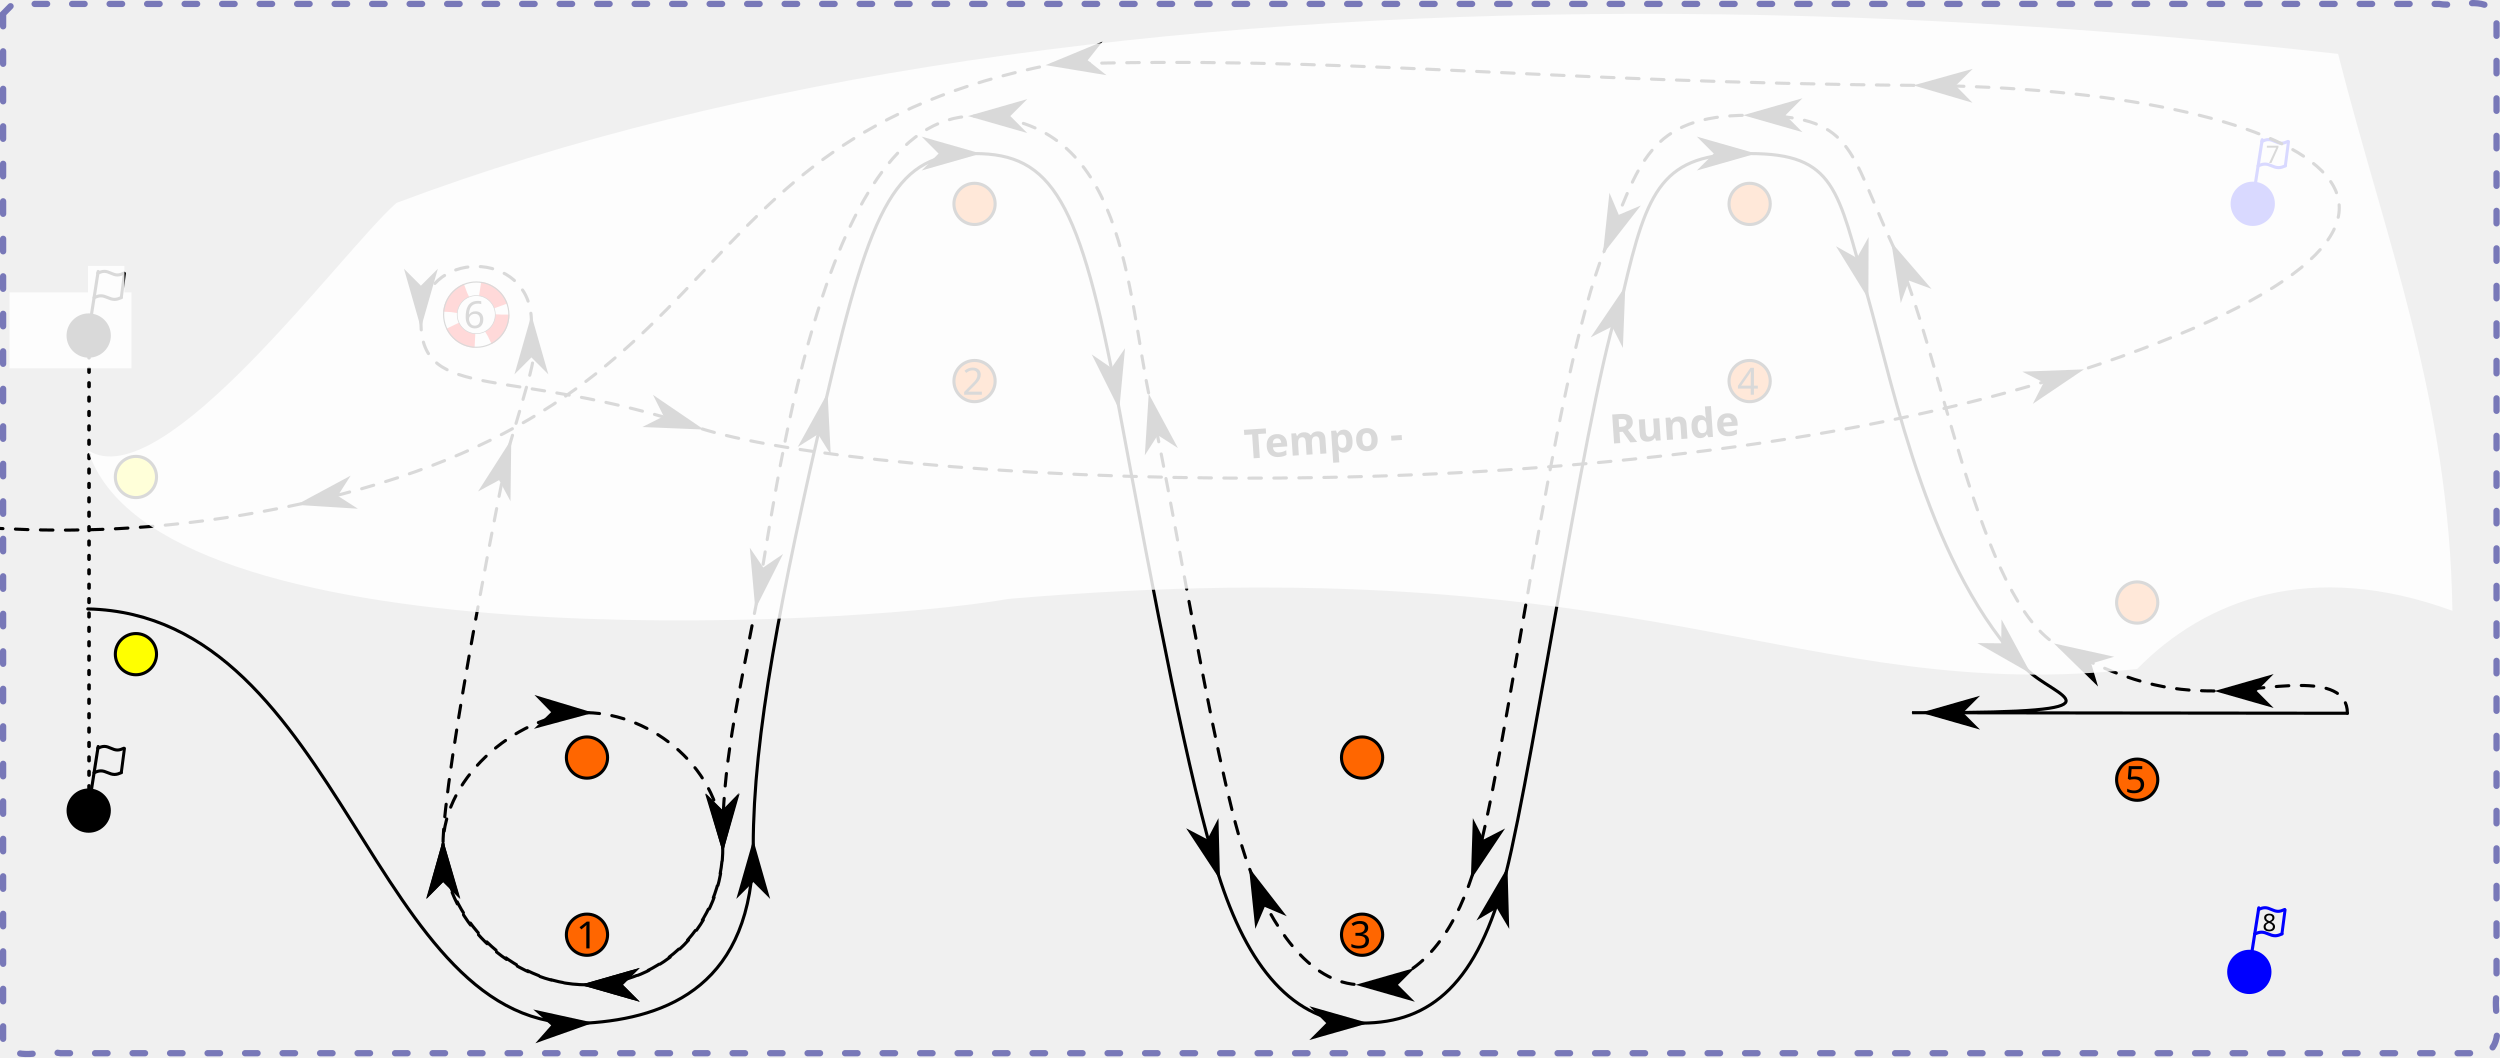
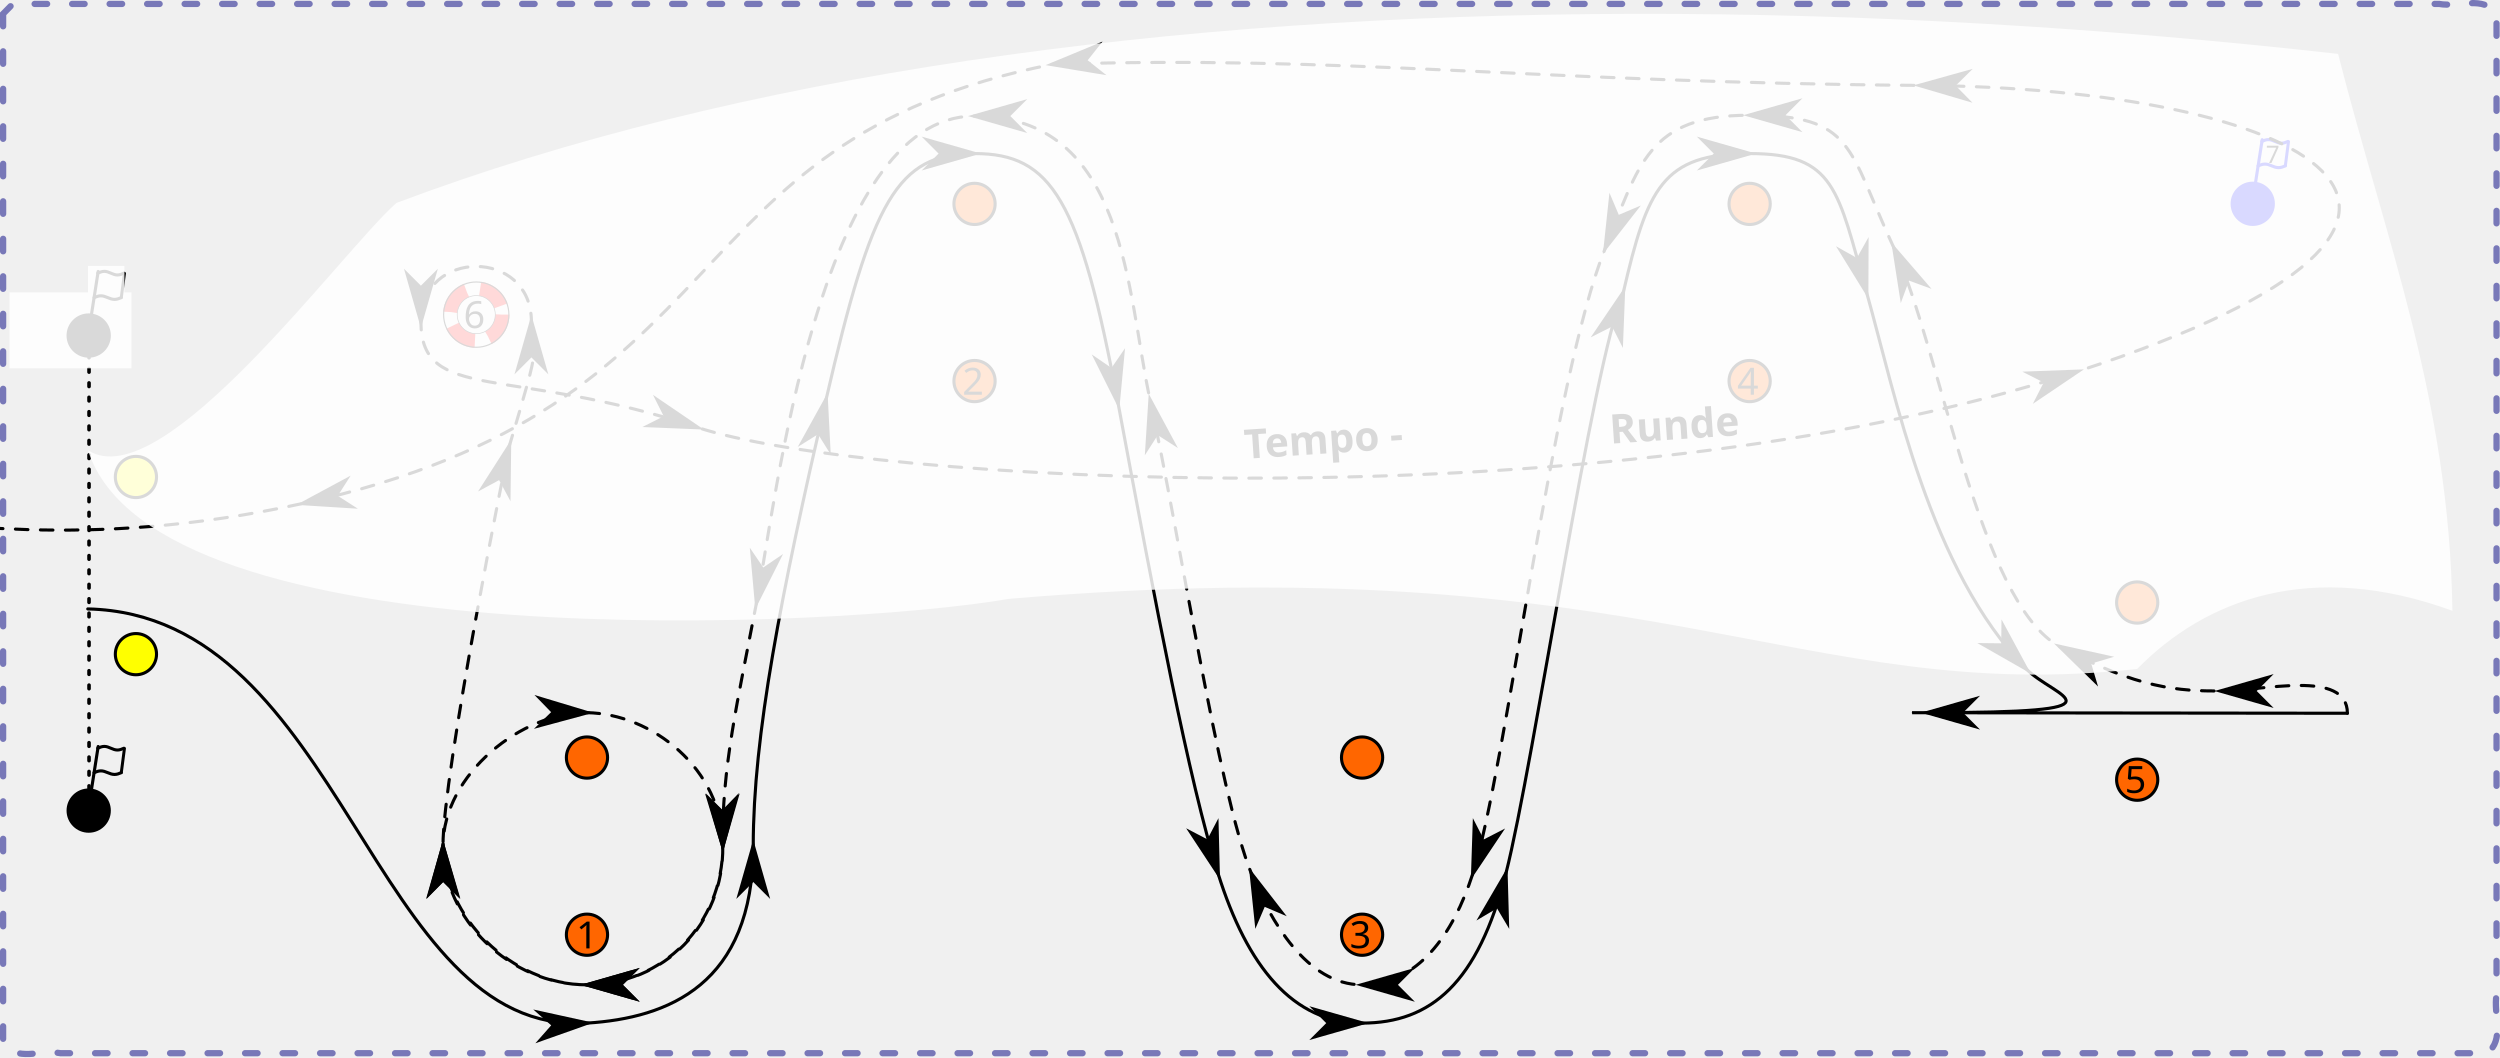
<svg xmlns="http://www.w3.org/2000/svg" version="1.0" id="svg3641" height="360.829" width="853.326" style="enable-background:new" xml:space="preserve">
  <defs id="arrows">
    <marker id="RazorWire" refX="0" refY="0" orient="auto" style="overflow:visible">
      <path id="path5527" style="fill:#34ff00;fill-opacity:1;fill-rule:evenodd;stroke:#34ff00;stroke-width:0.085pt;stroke-opacity:1" d="M 0.019,-0.632 V 0.595 L -6.621,2.568 H 9.113 L 2.979,0.595 V -0.632 L 9.166,-2.472 H -6.594 Z" />
    </marker>
    <marker orient="auto" refY="0" refX="0" id="Scissors" style="overflow:visible">
      <path id="schere" d="M 9.696,-3.847 C 8.661,-5.095 6.794,-5.052 5.4,-4.515 l -8.76,3.283 c -2.548,-1.394 -5.065,-0.995 -5.065,-1.673 0,-0.53 0.487,-0.414 0.414,-1.795 -0.07,-1.326 -1.454,-2.307 -2.763,-2.22 -1.309,-0.008 -2.666,0.995 -2.678,2.379 -0.098,1.393 1.074,2.688 2.461,2.779 1.624,0.242 4.499,-0.742 5.848,1.676 C -6.148,1.766 -7.931,1.771 -9.543,1.679 -10.882,1.602 -12.489,1.985 -13.128,3.301 c -0.617,1.261 -0.012,3.056 1.405,3.442 1.43,0.525 3.393,-0.138 3.733,-1.782 0.262,-1.267 -0.635,-1.862 -0.291,-2.322 0.26,-0.347 1.91,-0.146 4.85,-1.466 L 6.055,4.515 C 7.253,4.85 8.718,4.839 9.78,3.66 L -0.055,-0.057 Z M -9.832,-5.874 c 1.381,0.771 1.268,2.862 -0.167,3.268 -1.298,0.452 -2.956,-0.81 -2.542,-2.216 0.242,-1.154 1.764,-1.579 2.709,-1.052 z m 0.06,8.552 c 1.441,0.532 1.196,2.97 -0.269,3.298 -0.972,0.337 -2.361,-0.148 -2.459,-1.293 -0.189,-1.392 1.446,-2.65 2.728,-2.005 z" style="fill:#34ff00;fill-opacity:1;stroke:#34ff00;stroke-width:1.067;stroke-opacity:1" />
    </marker>
    <marker orient="auto" refY="0" refX="0" id="Legs" style="overflow:visible">
      <g id="g5494" transform="scale(-0.7)" style="fill:#34ff00;fill-opacity:1;stroke:#34ff00;stroke-opacity:1">
        <g id="g5496" transform="matrix(0,-1,-1,0,22.0892,22.73484)" style="fill:#34ff00;fill-opacity:1;stroke:#34ff00;stroke-opacity:1">
          <path id="path5498" d="m 22.636,22.054 c -7.371,5.036 -2.618,7.047 -6.23,14.339" style="fill:#34ff00;fill-opacity:1;fill-rule:evenodd;stroke:#34ff00;stroke-width:1.067pt;stroke-opacity:1" />
          <path id="path5500" d="m 22.825,21.918 c -1.451,8.904 3.772,9.355 4.805,14.747" style="fill:#34ff00;fill-opacity:1;fill-rule:evenodd;stroke:#34ff00;stroke-width:1.067pt;stroke-opacity:1" />
        </g>
        <path id="path5502" d="m -15.029,-7.181 -0.984,4.313 4.227,-1.305 z" style="fill:#34ff00;fill-opacity:1;fill-rule:evenodd;stroke:#34ff00;stroke-width:1.067pt;stroke-opacity:1" />
        <path id="path5504" d="m -16.23,4.861 1.999,3.946 2.418,-3.704 z" style="fill:#34ff00;fill-opacity:1;fill-rule:evenodd;stroke:#34ff00;stroke-width:1.067pt;stroke-opacity:1" />
      </g>
    </marker>
    <linearGradient id="linearGradient5477">
      <stop style="stop-color:#57e307;stop-opacity:1;" offset="0" id="stop5479" />
    </linearGradient>
    <marker style="overflow:visible" id="Arrow1Lend" refX="0" refY="0" orient="auto">
      <path style="fill-rule:evenodd;stroke:#000000;stroke-width:0.853pt;marker-start:none" d="M -10.667,0 -14.933,4.267 0,0 -14.933,-4.267 Z" id="path3104" />
    </marker>
    <marker style="overflow:visible" id="Arrow1Lstart" refX="0" refY="0" orient="auto">
      <path style="fill-rule:evenodd;stroke:#000000;stroke-width:0.853pt;marker-start:none" d="M 10.667,0 14.933,-4.267 0,0 14.933,4.267 Z" id="path3282" />
    </marker>
    <marker style="overflow:visible" id="Arrow1Lstart-7" refX="0" refY="0" orient="auto">
      <path style="fill-rule:evenodd;stroke:#000000;stroke-width:0.853pt;marker-start:none" d="M 10.667,0 14.933,-4.267 0,0 14.933,4.267 Z" id="path3282-4" />
    </marker>
    <marker style="overflow:visible" id="Arrow1Lend-6" refX="0" refY="0" orient="auto">
      <path style="fill-rule:evenodd;stroke:#000000;stroke-width:0.853pt;marker-start:none" d="M -10.667,0 -14.933,4.267 0,0 -14.933,-4.267 Z" id="path3104-0" />
    </marker>
  </defs>
  <g transform="translate(-215.4445,-435.3955)" style="display:inline" id="Parcours">
    <defs id="defs2076" />
    <g id="g1" />
    <g id="layer6" style="display:inline">
      <g transform="translate(18.94796,85.04597)" id="Zeitnahme" style="display:inline">
        <g id="g13156" transform="translate(-177.6378,-94.48819)">
          <path style="fill:#000000;fill-opacity:1;stroke:#000000;stroke-width:1.762" d="m 411.087,559.37 c 0,-3.685 -2.986,-6.678 -6.678,-6.678 -3.683,0 -6.678,2.987 -6.678,6.678 0,3.685 2.987,6.678 6.678,6.678 3.685,0 6.678,-2.987 6.678,-6.678 z" id="Zeit_oben" />
        </g>
        <g id="g13172" transform="translate(-177.6378,67.66194)">
          <path style="fill:#000000;fill-opacity:1;stroke:#000000;stroke-width:1.762" d="m 411.087,559.37 c 0,-3.685 -2.986,-6.678 -6.678,-6.678 -3.683,0 -6.678,2.987 -6.678,6.678 0,3.685 2.987,6.678 6.678,6.678 3.685,0 6.678,-2.987 6.678,-6.678 z" id="Zeit_unten" />
        </g>
        <path style="fill:none;stroke:#000000;stroke-width:1.228;stroke-linecap:round;stroke-linejoin:miter;stroke-miterlimit:4;stroke-dasharray:1.228, 3.684;stroke-dashoffset:0;stroke-opacity:1" d="m 226.886,466.315 c 0,23.379 0,46.759 0,70.138 0,19.991 0,67.885 0,87.271" id="path14169" />
      </g>
      <g transform="translate(113.4362,157.2769)" id="Tor1" style="display:inline;fill:#ff6600">
        <path style="fill:#ff6600;stroke:#000000;stroke-width:1.056" d="m 309.393,536.693 c 0,-3.883 -3.149,-7.032 -7.031,-7.032 -3.881,0 -7.031,3.148 -7.031,7.032 0,3.883 3.15,7.031 7.031,7.031 3.882,0 7.031,-3.147 7.031,-7.031 z" id="Tor1_innen" />
        <path style="fill:#ff6600;stroke:#000000;stroke-width:1.056" d="m 309.393,597.166 c 0,-3.883 -3.149,-7.032 -7.031,-7.032 -3.881,0 -7.031,3.148 -7.031,7.032 0,3.883 3.15,7.031 7.031,7.031 3.882,0 7.031,-3.147 7.031,-7.031 z" id="Tor1_aussen" />
      </g>
      <g transform="translate(226.8221,-31.69941)" id="Tor2" style="display:inline;fill:#ff6600">
        <path style="fill:#ff6600;stroke:#000000;stroke-width:1.056" d="m 328.291,536.693 c 0,-3.883 -3.149,-7.032 -7.031,-7.032 -3.881,0 -7.031,3.148 -7.031,7.032 0,3.883 3.15,7.031 7.031,7.031 3.882,0 7.031,-3.147 7.031,-7.031 z" id="Tor2_aussen" />
        <path style="fill:#ff6600;stroke:#000000;stroke-width:1.056" d="m 328.291,597.166 c 0,-3.883 -3.149,-7.032 -7.031,-7.032 -3.881,0 -7.031,3.148 -7.031,7.032 0,3.883 3.15,7.031 7.031,7.031 3.882,0 7.031,-3.147 7.031,-7.031 z" id="Tor2_innen" />
      </g>
      <g transform="translate(340.2078,157.2769)" id="Tor3" style="display:inline;fill:#ff6600">
        <path style="fill:#ff6600;stroke:#000000;stroke-width:1.056" d="m 347.189,536.693 c 0,-3.883 -3.149,-7.032 -7.031,-7.032 -3.881,0 -7.031,3.148 -7.031,7.032 0,3.883 3.15,7.031 7.031,7.031 3.882,0 7.031,-3.147 7.031,-7.031 z" id="Tor3_innen" />
        <path style="fill:#ff6600;stroke:#000000;stroke-width:1.056" d="m 347.189,597.166 c 0,-3.883 -3.149,-7.032 -7.031,-7.032 -3.881,0 -7.031,3.148 -7.031,7.032 0,3.883 3.15,7.031 7.031,7.031 3.882,0 7.031,-3.147 7.031,-7.031 z" id="Tor3_aussen" />
      </g>
      <g transform="translate(453.5935,-31.69941)" id="Tor4" style="display:inline;fill:#ff6600">
        <path style="fill:#ff6600;stroke:#000000;stroke-width:1.056" d="m 366.086,536.693 c 0,-3.883 -3.149,-7.032 -7.031,-7.032 -3.881,0 -7.031,3.148 -7.031,7.032 0,3.883 3.15,7.031 7.031,7.031 3.882,0 7.031,-3.147 7.031,-7.031 z" id="Tor4_aussen" />
        <path style="fill:#ff6600;stroke:#000000;stroke-width:1.056" d="m 366.086,597.166 c 0,-3.883 -3.149,-7.032 -7.031,-7.032 -3.881,0 -7.031,3.148 -7.031,7.032 0,3.883 3.15,7.031 7.031,7.031 3.882,0 7.031,-3.147 7.031,-7.031 z" id="Tor4_innen" />
      </g>
      <g transform="translate(566.9793,104.3635)" id="Tor5" style="display:inline;fill:#ff6600">
        <path style="fill:#ff6600;stroke:#000000;stroke-width:1.056" d="m 384.984,536.693 c 0,-3.883 -3.149,-7.032 -7.031,-7.032 -3.881,0 -7.031,3.148 -7.031,7.032 0,3.883 3.15,7.031 7.031,7.031 3.882,0 7.031,-3.147 7.031,-7.031 z" id="Tor5_oben" />
        <path style="fill:#ff6600;stroke:#000000;stroke-width:1.056" d="m 384.984,597.166 c 0,-3.883 -3.149,-7.032 -7.031,-7.032 -3.881,0 -7.031,3.148 -7.031,7.032 0,3.883 3.15,7.031 7.031,7.031 3.882,0 7.031,-3.147 7.031,-7.031 z" id="Tor5_unten" />
      </g>
      <g transform="translate(18.94796,138.3793)" id="Schikane" style="display:inline">
        <g style="fill:none" id="Ring">
          <ellipse id="path8826" style="fill:none;stroke:#ff0000;stroke-width:4.821;stroke-linecap:butt;stroke-linejoin:round;stroke-miterlimit:4;stroke-dasharray:9.643, 4.821;stroke-dashoffset:0;stroke-opacity:1" cx="359.055" cy="404.409" rx="8.928" ry="8.928" />
          <ellipse style="display:inline;fill:none;stroke:#000000;stroke-width:0.229;stroke-linecap:round;stroke-linejoin:round;stroke-miterlimit:4;stroke-dasharray:none;stroke-dashoffset:0;stroke-opacity:1" id="path3620" cx="359.055" cy="404.409" rx="6.5" ry="6.5" />
          <ellipse style="display:inline;fill:none;stroke:#000000;stroke-width:0.393;stroke-linecap:round;stroke-linejoin:round;stroke-miterlimit:4;stroke-dasharray:none;stroke-dashoffset:0;stroke-opacity:1" id="path2733" cx="359.055" cy="404.409" rx="11.142" ry="11.142" />
        </g>
      </g>
      <g transform="translate(-40.52031,61.51377)" id="StartZiel" style="display:inline">
        <path style="fill:#ffff00;stroke:#000000;stroke-width:1.056" d="m 309.393,536.693 c 0,-3.883 -3.149,-7.032 -7.031,-7.032 -3.881,0 -7.031,3.148 -7.031,7.032 0,3.883 3.15,7.031 7.031,7.031 3.882,0 7.031,-3.147 7.031,-7.031 z" id="StartZiel_oben" />
        <path style="fill:#ffff00;stroke:#000000;stroke-width:1.056" d="m 309.393,597.166 c 0,-3.883 -3.149,-7.032 -7.031,-7.032 -3.881,0 -7.031,3.148 -7.031,7.032 0,3.883 3.15,7.031 7.031,7.031 3.882,0 7.031,-3.147 7.031,-7.031 z" id="StartZiel_unten" />
      </g>
    </g>
  </g>
  <g transform="translate(-215.4445,-435.3955)" style="display:inline" id="ParcoursLabel">
    <defs id="defs2832" />
    <g id="g3113" style="display:inline">
      <text xml:space="preserve" style="font-style:normal;font-weight:normal;font-size:12.8px;line-height:0%;font-family:'Arial Black';display:inline;fill:#000000;fill-opacity:1;stroke:none;stroke-width:1.067" x="373.691" y="547.37" id="Nummer_Schikane">
        <tspan id="tspan3032" x="373.691" y="547.37" style="font-size:12.8px;line-height:1.25;stroke-width:1.067">6</tspan>
      </text>
      <text xml:space="preserve" style="font-style:normal;font-weight:normal;font-size:12.8px;line-height:0%;font-family:'Arial Black';display:inline;fill:#000000;fill-opacity:1;stroke:none;stroke-width:1.067" x="412.13" y="759.102" id="Nummer_Tor1">
        <tspan id="tspan3036" x="412.13" y="759.102" style="font-size:12.8px;line-height:1.25;stroke-width:1.067">1</tspan>
      </text>
      <text xml:space="preserve" style="font-style:normal;font-weight:normal;font-size:12.8px;line-height:0%;font-family:'Arial Black';display:inline;fill:#000000;fill-opacity:1;stroke:none;stroke-width:1.067" x="808.383" y="570.125" id="Nummer_Tor4">
        <tspan id="tspan3040" x="808.383" y="570.125" style="font-size:12.8px;line-height:1.25;stroke-width:1.067">4</tspan>
      </text>
      <text xml:space="preserve" style="font-style:normal;font-weight:normal;font-size:12.8px;line-height:0%;font-family:'Arial Black';display:inline;fill:#000000;fill-opacity:1;stroke:none;stroke-width:1.067" x="940.704" y="706.032" id="Nummer_Tor5">
        <tspan id="tspan3044" x="940.704" y="706.032" style="font-size:12.8px;line-height:1.25;stroke-width:1.067">5</tspan>
      </text>
      <text xml:space="preserve" style="font-style:normal;font-weight:normal;font-size:12.8px;line-height:0%;font-family:'Arial Black';display:inline;fill:#000000;fill-opacity:1;stroke:none;stroke-width:1.067" x="676.131" y="759.024" id="Nummer_Tor3">
        <tspan id="tspan3048" x="676.131" y="759.024" style="font-size:12.8px;line-height:1.25;stroke-width:1.067">3</tspan>
      </text>
      <g transform="translate(579.9631,-35.51099)" id="Speedboje_oben" style="display:inline">
        <path id="path3052" d="m 411.087,540.472 c 0,-3.685 -2.986,-6.678 -6.678,-6.678 -3.683,0 -6.678,2.987 -6.678,6.678 0,3.685 2.987,6.678 6.678,6.678 3.685,0 6.678,-2.987 6.678,-6.678 z" style="fill:#0000ff;fill-opacity:1;stroke:#0000ff;stroke-width:1.762" />
        <g style="stroke:#0000ff" id="g3062">
          <path id="path3054" d="m 407.511,519.18 c 0.372,-0.161 0.745,-0.325 1.117,-0.438 0.372,-0.114 0.744,-0.181 1.117,-0.181 0.372,0 0.744,0.063 1.117,0.181 0.372,0.113 0.744,0.273 1.116,0.438 0.369,0.16 0.745,0.321 1.117,0.434 0.369,0.114 0.745,0.181 1.117,0.181 0.368,0 0.745,-0.064 1.117,-0.181 0.368,-0.113 0.744,-0.274 1.117,-0.434" style="fill:none;stroke:#0000ff;stroke-width:1.052;stroke-linecap:round;stroke-linejoin:round" />
          <path id="path3056" d="m 407.643,518.601 -2.7,17.3 v 0.258 0" style="fill:none;stroke:#0000ff;stroke-width:1.067;stroke-linecap:round;stroke-linejoin:round" />
          <path id="path3058" d="m 406.246,527.522 c 0.384,-0.158 0.775,-0.317 1.163,-0.429 0.383,-0.113 0.775,-0.179 1.163,-0.179 0.383,0 0.774,0.062 1.163,0.179 0.387,0.112 0.774,0.271 1.163,0.429 0.387,0.159 0.774,0.317 1.162,0.433 0.388,0.109 0.775,0.175 1.163,0.175 0.388,0 0.775,-0.062 1.163,-0.175 0.387,-0.112 0.775,-0.271 1.163,-0.433" style="fill:none;stroke:#0000ff;stroke-width:1.067;stroke-linecap:round;stroke-linejoin:round" />
          <path id="path3060" d="m 416.604,519.31 -1.039,7.969 v 0.12 0" style="fill:none;stroke:#0000ff;stroke-width:1.024;stroke-linecap:round" />
        </g>
        <text xml:space="preserve" style="font-style:normal;font-weight:normal;font-size:12.8px;line-height:0%;font-family:'Arial Black';fill:#000000;fill-opacity:1;stroke:none;stroke-width:1.067" x="408.873" y="526.543" id="text3066">
          <tspan id="tspan3064" x="408.873" y="526.543" style="font-size:8.242px;line-height:1.25;stroke-width:1.067">7</tspan>
        </text>
      </g>
      <text xml:space="preserve" style="font-style:normal;font-weight:normal;font-size:12.8px;line-height:0%;font-family:'Arial Black';display:inline;fill:#000000;fill-opacity:1;stroke:none;stroke-width:1.067" x="543.926" y="570.125" id="Nummer_Tor2">
        <tspan id="tspan3088" x="543.926" y="570.125" style="font-size:12.8px;line-height:1.25;stroke-width:1.067">2</tspan>
      </text>
      <g id="Zeit_oben_Flagge">
        <path id="path3092" d="m 248.821,528.636 c 0.372,-0.161 0.745,-0.325 1.117,-0.438 0.372,-0.114 0.744,-0.181 1.117,-0.181 0.372,0 0.744,0.063 1.117,0.181 0.372,0.113 0.744,0.273 1.116,0.438 0.369,0.16 0.745,0.321 1.117,0.434 0.369,0.114 0.745,0.181 1.117,0.181 0.368,0 0.745,-0.064 1.117,-0.181 0.368,-0.113 0.744,-0.274 1.117,-0.434" style="display:inline;fill:none;stroke:#000000;stroke-width:1.052;stroke-linecap:round;stroke-linejoin:round" />
        <path id="path3094" d="m 248.953,528.057 -2.7,17.3 v 0.258 0" style="display:inline;fill:none;stroke:#000000;stroke-width:1.067;stroke-linecap:round;stroke-linejoin:round" />
        <path id="path3096" d="m 247.556,536.977 c 0.384,-0.158 0.775,-0.317 1.163,-0.429 0.383,-0.113 0.775,-0.179 1.163,-0.179 0.383,0 0.774,0.062 1.163,0.179 0.387,0.112 0.774,0.271 1.163,0.429 0.387,0.159 0.774,0.317 1.162,0.433 0.388,0.109 0.775,0.175 1.163,0.175 0.388,0 0.775,-0.062 1.163,-0.175 0.387,-0.112 0.775,-0.271 1.163,-0.433" style="display:inline;fill:none;stroke:#000000;stroke-width:1.067;stroke-linecap:round;stroke-linejoin:round" />
        <path id="path3098" d="m 257.914,528.766 -1.039,7.969 v 0.12 0" style="display:inline;fill:none;stroke:#000000;stroke-width:1.024;stroke-linecap:round" />
      </g>
      <g id="Zeit_unten_Flagge">
        <path id="path3102" d="m 248.821,690.786 c 0.372,-0.161 0.745,-0.325 1.117,-0.438 0.372,-0.114 0.744,-0.181 1.117,-0.181 0.372,0 0.744,0.063 1.117,0.181 0.372,0.113 0.744,0.273 1.116,0.438 0.369,0.16 0.745,0.321 1.117,0.434 0.369,0.114 0.745,0.181 1.117,0.181 0.368,0 0.745,-0.064 1.117,-0.181 0.368,-0.113 0.744,-0.274 1.117,-0.434" style="display:inline;fill:none;stroke:#000000;stroke-width:1.052;stroke-linecap:round;stroke-linejoin:round" />
        <path id="path3105" d="m 248.953,690.207 -2.7,17.3 v 0.258 0" style="display:inline;fill:none;stroke:#000000;stroke-width:1.067;stroke-linecap:round;stroke-linejoin:round" />
        <path id="path3107" d="m 247.556,699.127 c 0.384,-0.158 0.775,-0.317 1.163,-0.429 0.383,-0.113 0.775,-0.179 1.163,-0.179 0.383,0 0.774,0.062 1.163,0.179 0.387,0.112 0.774,0.271 1.163,0.429 0.387,0.159 0.774,0.317 1.162,0.433 0.388,0.109 0.775,0.175 1.163,0.175 0.388,0 0.775,-0.062 1.163,-0.175 0.387,-0.112 0.775,-0.271 1.163,-0.433" style="display:inline;fill:none;stroke:#000000;stroke-width:1.067;stroke-linecap:round;stroke-linejoin:round" />
        <path id="path3109" d="m 257.914,690.916 -1.039,7.969 v 0.12 0" style="display:inline;fill:none;stroke:#000000;stroke-width:1.024;stroke-linecap:round" />
      </g>
    </g>
  </g>
-   <g transform="translate(363.3543,-208.7303)" id="Speedboje_unten" style="display:inline;enable-background:new">
-     <path id="path2174" d="m 411.087,540.472 c 0,-3.685 -2.986,-6.678 -6.678,-6.678 -3.683,0 -6.678,2.987 -6.678,6.678 0,3.685 2.987,6.678 6.678,6.678 3.685,0 6.678,-2.987 6.678,-6.678 z" style="fill:#0000ff;fill-opacity:1;stroke:#0000ff;stroke-width:1.762" />
-     <g style="fill:none;stroke:#0000ff" id="g2184">
-       <path id="path2176" d="m 407.511,519.18 c 0.372,-0.161 0.745,-0.325 1.117,-0.438 0.372,-0.114 0.744,-0.181 1.117,-0.181 0.372,0 0.744,0.063 1.117,0.181 0.372,0.113 0.744,0.273 1.116,0.438 0.369,0.16 0.745,0.321 1.117,0.434 0.369,0.114 0.745,0.181 1.117,0.181 0.368,0 0.745,-0.064 1.117,-0.181 0.368,-0.113 0.744,-0.274 1.117,-0.434" style="fill:none;stroke:#0000ff;stroke-width:1.052;stroke-linecap:round;stroke-linejoin:round" />
-       <path id="path2178" d="m 407.643,518.601 -2.7,17.3 v 0.258 0" style="fill:none;stroke:#0000ff;stroke-width:1.067;stroke-linecap:round;stroke-linejoin:round" />
-       <path id="path2180" d="m 406.246,527.522 c 0.384,-0.158 0.775,-0.317 1.163,-0.429 0.383,-0.113 0.775,-0.179 1.163,-0.179 0.383,0 0.774,0.062 1.163,0.179 0.387,0.112 0.774,0.271 1.163,0.429 0.387,0.159 0.774,0.317 1.162,0.433 0.388,0.109 0.775,0.175 1.163,0.175 0.388,0 0.775,-0.062 1.163,-0.175 0.387,-0.112 0.775,-0.271 1.163,-0.433" style="fill:none;stroke:#0000ff;stroke-width:1.067;stroke-linecap:round;stroke-linejoin:round" />
-       <path id="path2182" d="m 416.604,519.31 -1.039,7.969 v 0.12 0" style="fill:none;stroke:#0000ff;stroke-width:1.024;stroke-linecap:round" />
-     </g>
-     <text xml:space="preserve" style="font-style:normal;font-weight:normal;font-size:12.8px;line-height:0%;font-family:'Arial Black';fill:#000000;fill-opacity:1;stroke:none;stroke-width:1.067" x="408.873" y="526.543" id="text2188">
-       <tspan id="tspan2186" x="408.873" y="526.543" style="font-size:8.242px;line-height:1.25;stroke-width:1.067">8</tspan>
-     </text>
-   </g>
  <g transform="translate(-215.4445,-435.3955)" style="display:inline" id="Klasse5">
    <text id="text3627" y="328.002" x="595.582" style="font-style:normal;font-weight:normal;font-size:12.8px;line-height:0%;font-family:Verdana;text-align:center;text-anchor:middle;display:inline;fill:#000000;fill-opacity:1;stroke:none;stroke-width:1.067" xml:space="preserve">
      <tspan style="font-weight:bold;font-size:38.4px;line-height:1.25;text-align:center;text-anchor:middle;stroke-width:1.067" y="328.002" x="595.582" id="tspan3629">DMYV-Jugend</tspan>
      <tspan id="tspan3631" style="font-weight:bold;font-size:38.4px;line-height:1.25;text-align:center;text-anchor:middle;stroke-width:1.067" y="376.002" x="595.582">Motorboot-Slalom</tspan>
      <tspan style="font-weight:bold;font-size:38.4px;line-height:1.25;text-align:center;text-anchor:middle;stroke-width:1.067" id="tspan3633" y="424.002" x="595.582">Klasse 5</tspan>
    </text>
    <g transform="rotate(-3.810403,2709.046,2396.514)" id="g3729" style="display:inline">
      <text xml:space="preserve" style="font-style:normal;font-weight:bold;font-size:12.8px;line-height:0%;font-family:Verdana;fill:#000000;fill-opacity:1;stroke:none;stroke-width:1.067" x="764.899" y="458.537" id="text3731">
        <tspan id="tspan3733" x="764.899" y="458.537" style="font-size:13.867px;line-height:1.25;stroke-width:1.067">Tempo -</tspan>
      </text>
      <text xml:space="preserve" style="font-style:normal;font-weight:bold;font-size:12.8px;line-height:0%;font-family:Verdana;fill:#000000;fill-opacity:1;stroke:none;stroke-width:1.067" x="889.699" y="461.668" id="text3735">
        <tspan id="tspan3737" x="889.699" y="461.668" style="font-size:13.867px;line-height:1.25;stroke-width:1.067">Runde</tspan>
      </text>
    </g>
    <text id="text3739" y="876.114" x="243.389" style="font-style:normal;font-weight:normal;font-size:12.8px;line-height:0%;font-family:Verdana;display:inline;fill:#000000;fill-opacity:1;stroke:none;stroke-width:1.067" xml:space="preserve">
      <tspan id="tspan3741" y="876.114" x="243.389" style="font-size:19.2px;line-height:1.25;stroke-width:1.067">Ablegen - Startlinie - in den Parcours, d.h. außen um die Tore 1 - 2 - 3 - 4 -</tspan>
      <tspan id="tspan3743" y="900.114" x="243.389" style="font-size:19.2px;line-height:1.25;stroke-width:1.067">rückwärts durch das Tor 5 - vorwärts wieder in den Parcours, d.h. außen um die Tore</tspan>
      <tspan id="tspan3745" y="924.114" x="243.389" style="font-size:19.2px;line-height:1.25;stroke-width:1.067">4 - 3 - 2 - schnelle Umkreisung des Tores 1 (das Tor 1 bleibt an der Steuerbordseite!) -</tspan>
      <tspan id="tspan3747" y="948.114" x="243.389" style="font-size:19.2px;line-height:1.25;stroke-width:1.067">Schikane an der Tonne 6 - Temporunde: innen an den Toren 2 und 4, um die</tspan>
      <tspan id="tspan3749" y="972.114" x="243.389" style="font-size:19.2px;line-height:1.25;stroke-width:1.067">Tonne 7, außen an den Toren 4 und 2 vorbei - Ziellinie - anlegen.</tspan>
    </text>
    <path id="path3751" d="m 1016.681,678.851 c 0,0 -181.32,-0.198 -143.404,-0.198 71.653,0 43.372,-5.128 33.803,-14.92 -33.088,-33.861 -44.668,-93.599 -54.502,-128.504 -9.872,-35.04 -10.65,-47.416 -39.929,-47.416 -29.812,0 -34.872,11.88 -43.129,47.416 -10.508,24.401 -30.555,161.066 -40.073,198.341 -9.518,37.275 -25.47,51.035 -49.082,51.043 -23.612,0.008 -39.206,-19.304 -49.152,-51.043 -10.037,-32.029 -21.125,-90.799 -34.136,-160.546 -12.974,-69.547 -22.613,-85.209 -49.026,-85.211 -26.413,-0.002 -34.918,15.862 -50.626,83.877 -15.475,67.003 -24.878,114.693 -24.878,152.523 0,47.333 -29.176,58.689 -56.749,60.4 -73.66,4.572 -82.717,-139.331 -170.394,-141.372" style="display:inline;fill:none;stroke:#000000;stroke-width:1.067;stroke-linecap:round;stroke-linejoin:round;stroke-miterlimit:4;stroke-dashoffset:0;stroke-opacity:1;marker-start:none;marker-mid:url(#Arrow1Lstart);marker-end:none" />
    <path id="path3753" d="m 169.627,612.629 c 24.841,0 73.032,11.238 149.14,-5.384 152.111,-33.376 123.013,-123.439 255.771,-149.87 99.633,-3.251 165.066,6.206 296.197,7.173 131.131,0.967 216.921,44.405 53.915,97.611 -163.006,53.206 -415.46,37.549 -471.036,19.162 -64.298,-21.273 -94.501,-8.297 -94.501,-36.17 0,-25.079 37.712,-25.079 37.712,0 0,15.274 4.503,2.236 -7.509,42.396 -0.751,2.51 -22.866,112.611 -22.661,136.631 0.205,24.02 23.209,47.369 49.143,47.369 25.935,0 46.349,-20.845 46.349,-47.333 0,-26.489 -24.35,-45.239 -46.349,-45.56 -21.999,-0.322 -49.143,20.946 -49.143,45.56 0,24.614 22.661,47.333 49.143,47.333 26.238,0 46.751,-20.67 46.349,-47.369 -0.402,-26.698 5.147,-49.682 11.52,-83.061 6.379,-33.415 21.319,-166.104 74.385,-166.104 52,0 51.944,60.216 59.962,96.944 10.26,46.997 23.2,133.323 34.557,161.613 6.376,15.882 18.898,37.977 37.795,37.977 18.898,0 31.048,-16.998 37.795,-37.977 11.287,-35.09 27.171,-168.907 45.228,-213.498 11.465,-28.313 14.471,-45.349 49.261,-45.349 35.856,0 33.335,10.943 49.263,45.349 15.928,34.406 28.897,121.045 56.564,136.008 26.846,14.518 40.856,15.184 55.013,15.184 13.99,0 43.19,-7.596 43.19,7.587" style="display:inline;fill:none;stroke:#000000;stroke-width:1.067;stroke-linecap:round;stroke-linejoin:round;stroke-miterlimit:4;stroke-dasharray:4.267, 4.267;stroke-dashoffset:0;stroke-opacity:1;marker-start:none;marker-mid:url(#Arrow1Lstart);marker-end:none" />
  </g>
  <g id="Export_Area" style="display:inline;opacity:1" transform="translate(-180.8124,-194.4877)">
    <path style="display:inline;opacity:0.5;fill:none;fill-opacity:1;fill-rule:nonzero;stroke:#000080;stroke-width:2.133;stroke-linecap:round;stroke-linejoin:miter;stroke-miterlimit:4;stroke-dasharray:4.267, 8.533;stroke-dashoffset:0;stroke-opacity:1" d="m 181.879,199.201 c 0,117.134 0,234.268 0,351.402 4.38,6.419 13.104,2.145 19.592,3.374 276.059,0 552.117,0 828.176,0 6.295,-4.466 2.103,-13.361 3.309,-19.977 0,-111.6 0,-223.2 0,-334.8 -4.38,-6.419 -13.104,-2.145 -19.592,-3.374 -276.059,0 -552.117,0 -828.176,0 -1.103,1.125 -2.206,2.25 -3.309,3.374 z" id="rect4816" />
    <g id="g2" />
    <g id="Alcatraz_1" style="display:inline">
      <path style="opacity:0.85;fill:#ffffff;fill-opacity:1;fill-rule:nonzero;stroke:none;stroke-width:2.133;stroke-linecap:round;stroke-linejoin:miter;stroke-miterlimit:4;stroke-dasharray:4.267, 8.533;stroke-dashoffset:0;stroke-opacity:1" d="m 210.852,285.256 v 9.021 H 184.067 V 320.2 h 41.627 v -25.923 h -2.413 v -9.021 z" id="rect6046" />
      <path style="opacity:0.85;fill:#ffffff;fill-opacity:1;fill-rule:nonzero;stroke:none;stroke-width:2.133;stroke-linecap:round;stroke-linejoin:miter;stroke-miterlimit:4;stroke-dasharray:4.267, 8.533;stroke-dashoffset:0;stroke-opacity:1" d="m 738.771,199.21 c -159.416,0.298 -306.614,20.807 -422.671,64.554 -19.054,16.934 -79.809,100.862 -105.248,84.404 22.894,72.088 256.947,60.726 314.34,50.731 218.434,-18.601 269.897,36.652 385.108,23.926 23.319,-23.846 59.433,-37.42 107.596,-19.858 -1.058,-72.374 -22.791,-126.307 -39.023,-190.083 -81.479,-9.144 -162.248,-13.818 -240.102,-13.673 z" id="rect6048" />
    </g>
  </g>
</svg>
